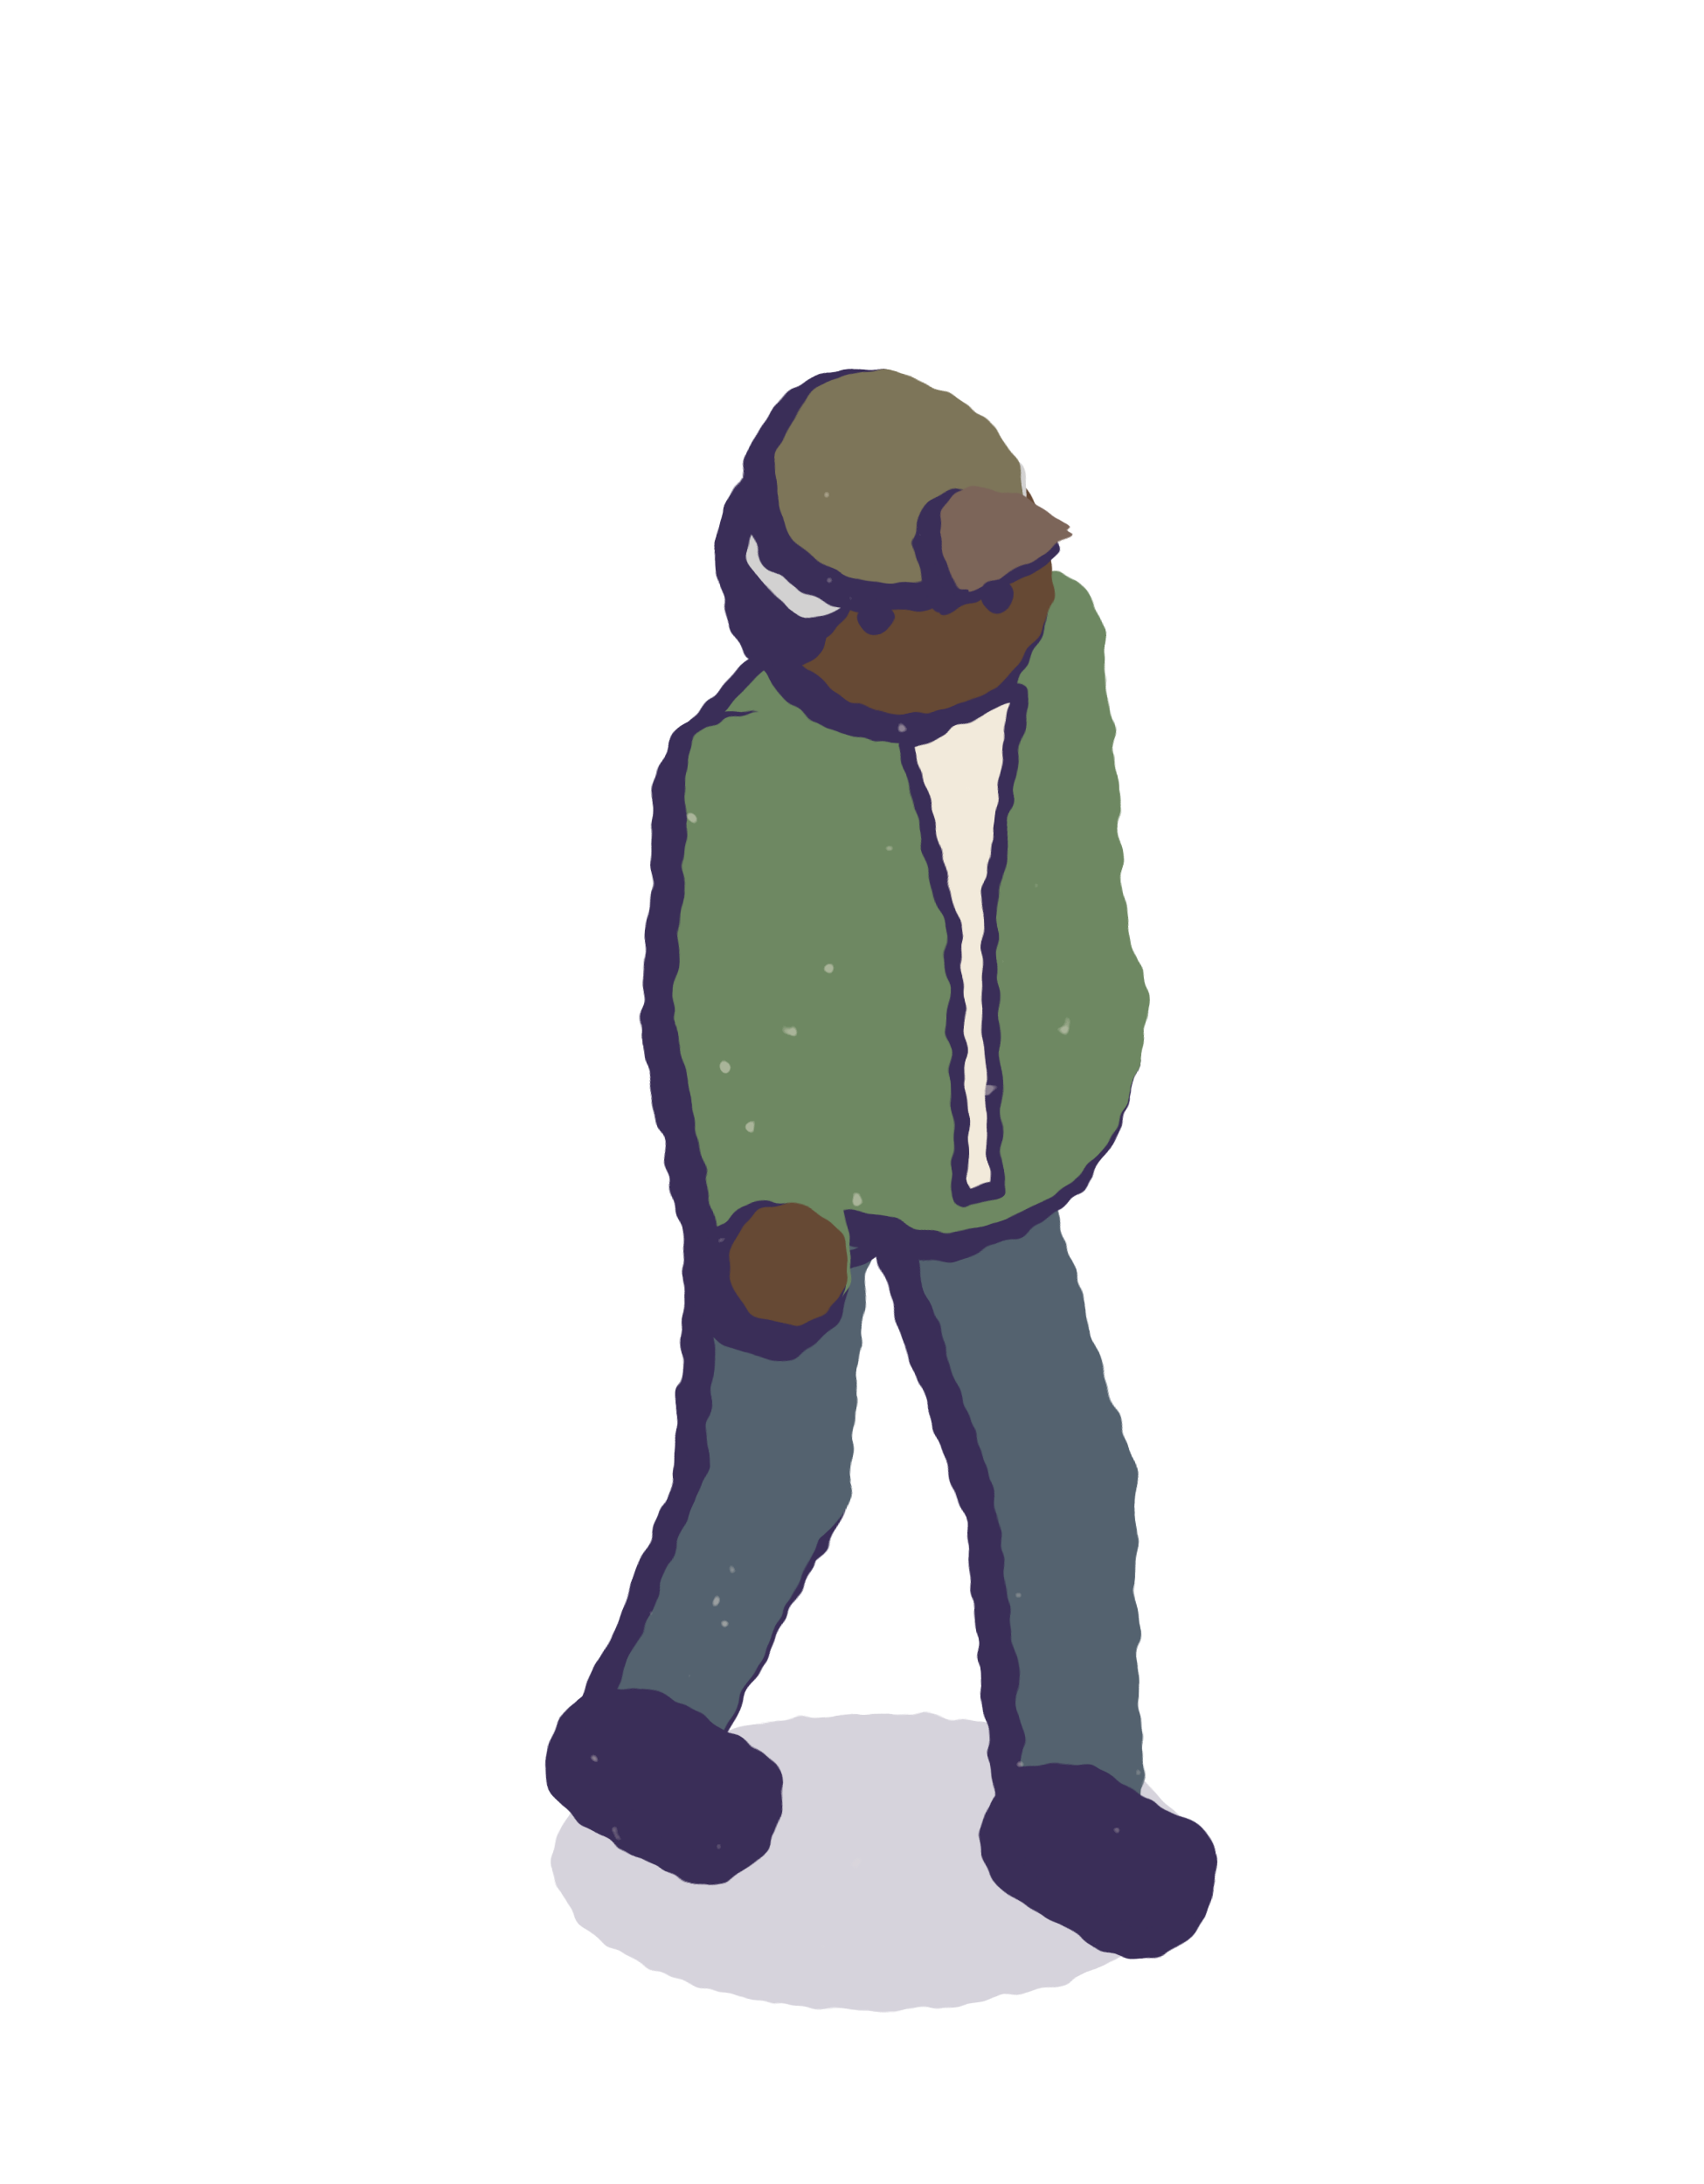
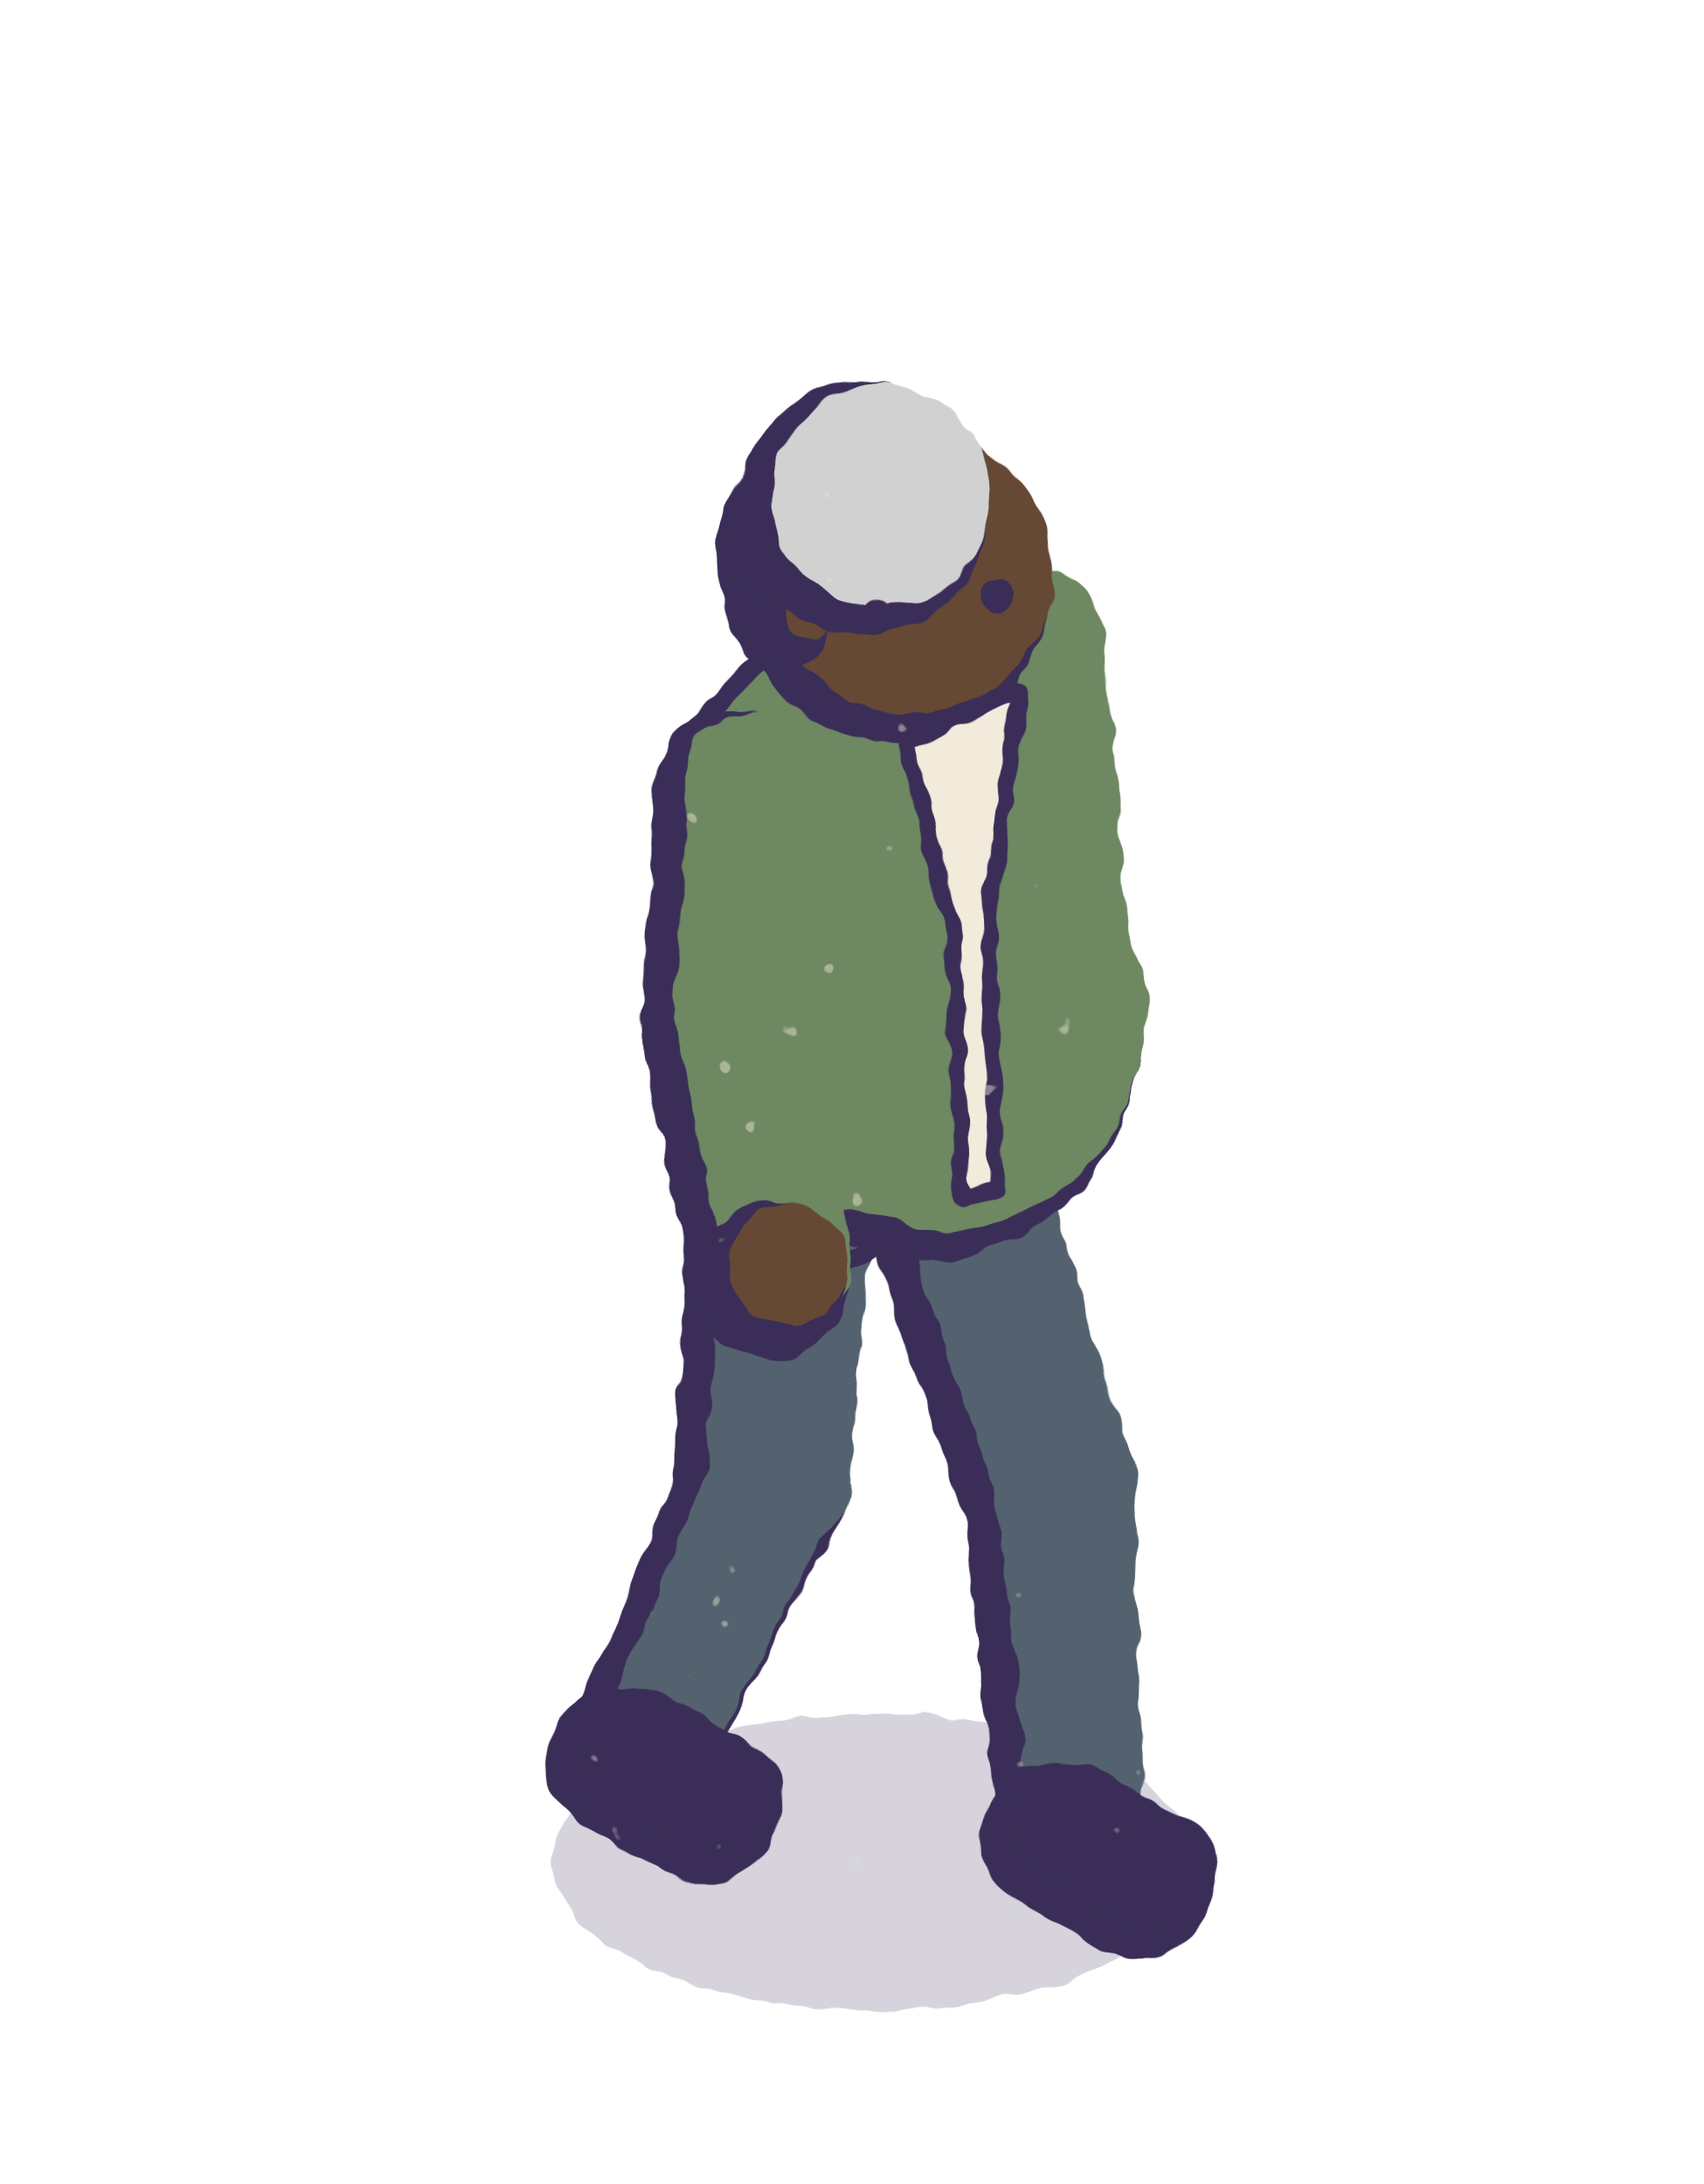
- <svg xmlns="http://www.w3.org/2000/svg" width="46" height="59" viewBox="0 0 46 59" data-anchor-x="23" data-anchor-y="50" data-walk-cycle-length="22.16" data-description="Broad older man with silver cropped hair, a tweed flat cap and an open green cardigan">
+ <svg xmlns="http://www.w3.org/2000/svg" width="46" height="59" viewBox="0 0 46 59" data-anchor-x="23" data-anchor-y="50" data-walk-cycle-length="22.16" data-description="Broad older man with cropped silver hair and an open green cardigan">
  <defs>
    <filter id="texture" x="-4%" y="-4%" width="108%" height="108%" color-interpolation-filters="sRGB">
      <feTurbulence type="fractalNoise" baseFrequency="1.1" numOctaves="2" seed="11" result="grain" />
      <feDisplacementMap in="SourceGraphic" in2="grain" scale="0.35" xChannelSelector="R" yChannelSelector="G" result="rough" />
      <feColorMatrix in="grain" type="matrix" values="0 0 0 0 0.949  0 0 0 0 0.918  0 0 0 0 0.859  0 0 0 -30 6.0" result="specks" />
      <feComponentTransfer in="specks" result="faintSpecks">
        <feFuncA type="linear" slope="0.45" />
      </feComponentTransfer>
      <feComposite in="faintSpecks" in2="rough" operator="in" result="specksOnInk" />
      <feMerge>
        <feMergeNode in="rough" />
        <feMergeNode in="specksOnInk" />
      </feMerge>
    </filter>
  </defs>
  <g filter="url(#texture)">
    <g transform="translate(23 50)">
      <ellipse cx="0.6" cy="0.3" rx="8.7" ry="4" fill="#3a2e58" fill-opacity="0.208" />
      <path d="M2.73 -32.43C2.74 -33.02 2.9 -33.29 3.15 -33.58C3.4 -33.88 3.84 -34.13 4.22 -34.2C4.59 -34.27 5.09 -34.18 5.43 -33.99C5.76 -33.8 6.04 -33.62 6.22 -33.06C6.39 -32.49 6.38 -31.42 6.46 -30.6C6.54 -29.77 6.73 -28.72 6.7 -28.13C6.68 -27.53 6.54 -27.31 6.31 -27.03C6.08 -26.75 5.66 -26.52 5.31 -26.45C4.95 -26.39 4.48 -26.47 4.16 -26.65C3.85 -26.84 3.6 -26.99 3.42 -27.55C3.24 -28.1 3.2 -29.18 3.09 -30C2.97 -30.81 2.72 -31.83 2.73 -32.43Z" fill="#3a2e58" stroke="#3a2e58" stroke-width="0.825" stroke-linejoin="round" />
      <path d="M3.3 -28.11C3.34 -28.77 3.46 -28.92 3.7 -29.2C3.94 -29.48 4.35 -29.73 4.71 -29.79C5.07 -29.85 5.54 -29.77 5.86 -29.59C6.18 -29.41 6.45 -29.33 6.61 -28.7C6.76 -28.07 6.73 -26.77 6.8 -25.81C6.86 -24.85 7.02 -23.6 6.98 -22.93C6.95 -22.26 6.82 -22.09 6.58 -21.81C6.34 -21.52 5.91 -21.28 5.55 -21.21C5.18 -21.15 4.7 -21.23 4.37 -21.42C4.05 -21.61 3.76 -21.7 3.61 -22.34C3.45 -22.97 3.49 -24.28 3.44 -25.24C3.39 -26.2 3.25 -27.45 3.3 -28.11Z" fill="#3a2e58" stroke="#3a2e58" stroke-width="0.825" stroke-linejoin="round" />
      <path d="M2.73 -32.43C2.74 -33.02 2.9 -33.29 3.15 -33.58C3.4 -33.88 3.84 -34.13 4.22 -34.2C4.59 -34.27 5.09 -34.18 5.43 -33.99C5.76 -33.8 6.04 -33.62 6.22 -33.06C6.39 -32.49 6.38 -31.42 6.46 -30.6C6.54 -29.77 6.73 -28.72 6.7 -28.13C6.68 -27.53 6.54 -27.31 6.31 -27.03C6.08 -26.75 5.66 -26.52 5.31 -26.45C4.95 -26.39 4.48 -26.47 4.16 -26.65C3.85 -26.84 3.6 -26.99 3.42 -27.55C3.24 -28.1 3.2 -29.18 3.09 -30C2.97 -30.81 2.72 -31.83 2.73 -32.43Z" fill="#6e8862" transform="translate(0.5 -0.35)" />
      <path d="M3.3 -28.11C3.34 -28.77 3.46 -28.92 3.7 -29.2C3.94 -29.48 4.35 -29.73 4.71 -29.79C5.07 -29.85 5.54 -29.77 5.86 -29.59C6.18 -29.41 6.45 -29.33 6.61 -28.7C6.76 -28.07 6.73 -26.77 6.8 -25.81C6.86 -24.85 7.02 -23.6 6.98 -22.93C6.95 -22.26 6.82 -22.09 6.58 -21.81C6.34 -21.52 5.91 -21.28 5.55 -21.21C5.18 -21.15 4.7 -21.23 4.37 -21.42C4.05 -21.61 3.76 -21.7 3.61 -22.34C3.45 -22.97 3.49 -24.28 3.44 -25.24C3.39 -26.2 3.25 -27.45 3.3 -28.11Z" fill="#6e8862" transform="translate(0.5 -0.35)" />
      <path d="M3.58 -22.96C3.58 -23.32 3.74 -23.75 3.97 -24.02C4.2 -24.29 4.6 -24.52 4.95 -24.59C5.29 -24.65 5.75 -24.57 6.06 -24.39C6.37 -24.21 6.66 -23.85 6.79 -23.52C6.91 -23.18 6.91 -22.72 6.78 -22.38C6.66 -22.05 6.36 -21.69 6.06 -21.51C5.75 -21.33 5.29 -21.25 4.95 -21.31C4.6 -21.37 4.19 -21.6 3.97 -21.87C3.74 -22.14 3.58 -22.6 3.58 -22.96Z" fill="#3a2e58" stroke="#3a2e58" stroke-width="0.825" stroke-linejoin="round" />
      <path d="M3.58 -22.96C3.58 -23.32 3.74 -23.75 3.97 -24.02C4.2 -24.29 4.6 -24.52 4.95 -24.59C5.29 -24.65 5.75 -24.57 6.06 -24.39C6.37 -24.21 6.66 -23.85 6.79 -23.52C6.91 -23.18 6.91 -22.72 6.78 -22.38C6.66 -22.05 6.36 -21.69 6.06 -21.51C5.75 -21.33 5.29 -21.25 4.95 -21.31C4.6 -21.37 4.19 -21.6 3.97 -21.87C3.74 -22.14 3.58 -22.6 3.58 -22.96Z" fill="#664934" transform="translate(0.5 -0.35)" />
      <path d="M-0.26 -19.97C-0.33 -20.66 -0.06 -21.01 0.24 -21.37C0.54 -21.72 1.07 -22.03 1.53 -22.11C1.99 -22.19 2.59 -22.08 3 -21.85C3.4 -21.62 3.66 -21.37 3.96 -20.72C4.25 -20.06 4.5 -18.86 4.77 -17.93C5.04 -17.01 5.31 -16.08 5.58 -15.15C5.85 -14.22 6.12 -13.29 6.39 -12.36C6.66 -11.43 7.14 -10.24 7.2 -9.57C7.27 -8.9 7.03 -8.67 6.77 -8.36C6.51 -8.05 6.05 -7.78 5.65 -7.71C5.25 -7.64 4.73 -7.73 4.37 -7.93C4.02 -8.14 3.84 -8.3 3.54 -8.92C3.24 -9.55 2.9 -10.76 2.58 -11.68C2.26 -12.6 1.94 -13.52 1.62 -14.44C1.3 -15.36 0.99 -16.28 0.68 -17.2C0.36 -18.13 -0.19 -19.28 -0.26 -19.97Z" fill="#3a2e58" stroke="#3a2e58" stroke-width="0.825" stroke-linejoin="round" />
      <path d="M3.41 -9.56C3.43 -10.3 3.59 -10.47 3.85 -10.78C4.12 -11.09 4.58 -11.35 4.98 -11.42C5.37 -11.5 5.9 -11.4 6.25 -11.2C6.6 -11 6.93 -10.91 7.08 -10.21C7.24 -9.51 7.15 -8.07 7.18 -7C7.22 -5.93 7.25 -4.87 7.28 -3.8C7.32 -2.73 7.43 -1.29 7.39 -0.58C7.34 0.12 7.24 0.16 7.03 0.42C6.81 0.67 6.44 0.89 6.11 0.95C5.78 1.01 5.36 0.94 5.07 0.77C4.78 0.61 4.56 0.63 4.39 -0.03C4.22 -0.69 4.18 -2.14 4.07 -3.2C3.96 -4.25 3.85 -5.31 3.74 -6.37C3.63 -7.43 3.39 -8.83 3.41 -9.56Z" fill="#3a2e58" stroke="#3a2e58" stroke-width="0.825" stroke-linejoin="round" />
      <path d="M-0.26 -19.97C-0.33 -20.66 -0.06 -21.01 0.24 -21.37C0.54 -21.72 1.07 -22.03 1.53 -22.11C1.99 -22.19 2.59 -22.08 3 -21.85C3.4 -21.62 3.66 -21.37 3.96 -20.72C4.25 -20.06 4.5 -18.86 4.77 -17.93C5.04 -17.01 5.31 -16.08 5.58 -15.15C5.85 -14.22 6.12 -13.29 6.39 -12.36C6.66 -11.43 7.14 -10.24 7.2 -9.57C7.27 -8.9 7.03 -8.67 6.77 -8.36C6.51 -8.05 6.05 -7.78 5.65 -7.71C5.25 -7.64 4.73 -7.73 4.37 -7.93C4.02 -8.14 3.84 -8.3 3.54 -8.92C3.24 -9.55 2.9 -10.76 2.58 -11.68C2.26 -12.6 1.94 -13.52 1.62 -14.44C1.3 -15.36 0.99 -16.28 0.68 -17.2C0.36 -18.13 -0.19 -19.28 -0.26 -19.97Z" fill="#54626f" transform="translate(0.5 -0.35)" />
      <path d="M3.41 -9.56C3.43 -10.3 3.59 -10.47 3.85 -10.78C4.12 -11.09 4.58 -11.35 4.98 -11.42C5.37 -11.5 5.9 -11.4 6.25 -11.2C6.6 -11 6.93 -10.91 7.08 -10.21C7.24 -9.51 7.15 -8.07 7.18 -7C7.22 -5.93 7.25 -4.87 7.28 -3.8C7.32 -2.73 7.43 -1.29 7.39 -0.58C7.34 0.12 7.24 0.16 7.03 0.42C6.81 0.67 6.44 0.89 6.11 0.95C5.78 1.01 5.36 0.94 5.07 0.77C4.78 0.61 4.56 0.63 4.39 -0.03C4.22 -0.69 4.18 -2.14 4.07 -3.2C3.96 -4.25 3.85 -5.31 3.74 -6.37C3.63 -7.43 3.39 -8.83 3.41 -9.56Z" fill="#54626f" transform="translate(0.5 -0.35)" />
      <path d="M3.9 -0.4C3.9 -0.74 4.05 -1.17 4.28 -1.43C4.5 -1.69 4.89 -1.92 5.23 -1.98C5.57 -2.04 5.69 -2.09 6.31 -1.79C6.93 -1.48 8.46 -0.59 8.96 -0.14C9.47 0.3 9.34 0.54 9.34 0.89C9.34 1.23 9.19 1.66 8.96 1.92C8.74 2.18 8.35 2.41 8.01 2.46C7.67 2.52 7.55 2.58 6.93 2.27C6.31 1.96 4.79 1.07 4.28 0.62C3.77 0.18 3.9 -0.06 3.9 -0.4Z" fill="#3a2e58" stroke="#3a2e58" stroke-width="0.825" stroke-linejoin="round" />
      <path d="M3.9 -0.4C3.9 -0.74 4.05 -1.17 4.28 -1.43C4.5 -1.69 4.89 -1.92 5.23 -1.98C5.57 -2.04 5.69 -2.09 6.31 -1.79C6.93 -1.48 8.46 -0.59 8.96 -0.14C9.47 0.3 9.34 0.54 9.34 0.89C9.34 1.23 9.19 1.66 8.96 1.92C8.74 2.18 8.35 2.41 8.01 2.46C7.67 2.52 7.55 2.58 6.93 2.27C6.31 1.96 4.79 1.07 4.28 0.62C3.77 0.18 3.9 -0.06 3.9 -0.4Z" fill="#3a2e58" transform="translate(0.5 -0.35)" />
      <path d="M-4.38 -9.58C-4.44 -10.29 -4.29 -11.63 -4.24 -12.65C-4.19 -13.67 -4.14 -14.7 -4.1 -15.72C-4.05 -16.74 -4.15 -18.08 -3.97 -18.79C-3.79 -19.49 -3.41 -19.7 -3.01 -19.93C-2.61 -20.16 -2.01 -20.27 -1.55 -20.19C-1.09 -20.11 -0.56 -19.81 -0.26 -19.45C0.04 -19.1 0.22 -18.8 0.25 -18.06C0.28 -17.32 0.04 -16.04 -0.06 -15.03C-0.17 -14.01 -0.27 -13 -0.37 -11.99C-0.47 -10.98 -0.49 -9.63 -0.68 -8.96C-0.87 -8.29 -1.16 -8.17 -1.51 -7.97C-1.86 -7.76 -2.39 -7.67 -2.79 -7.74C-3.19 -7.81 -3.64 -8.07 -3.91 -8.38C-4.17 -8.69 -4.33 -8.87 -4.38 -9.58Z" fill="#3a2e58" stroke="#3a2e58" stroke-width="0.825" stroke-linejoin="round" />
      <path d="M-7.41 -2.55C-7.3 -3.15 -6.71 -4.26 -6.35 -5.12C-6 -5.97 -5.65 -6.83 -5.3 -7.68C-4.95 -8.53 -4.56 -9.65 -4.25 -10.24C-3.93 -10.83 -3.76 -11.02 -3.41 -11.22C-3.06 -11.42 -2.54 -11.51 -2.14 -11.44C-1.74 -11.37 -1.28 -11.1 -1.01 -10.79C-0.75 -10.48 -0.43 -10.2 -0.57 -9.58C-0.71 -8.95 -1.42 -7.89 -1.85 -7.05C-2.27 -6.21 -2.7 -5.37 -3.13 -4.53C-3.56 -3.69 -4.08 -2.57 -4.41 -2.01C-4.73 -1.46 -4.8 -1.37 -5.09 -1.2C-5.38 -1.03 -5.8 -0.96 -6.13 -1.02C-6.46 -1.07 -6.83 -1.29 -7.04 -1.55C-7.26 -1.8 -7.53 -1.96 -7.41 -2.55Z" fill="#3a2e58" stroke="#3a2e58" stroke-width="0.825" stroke-linejoin="round" />
      <path d="M-4.38 -9.58C-4.44 -10.29 -4.29 -11.63 -4.24 -12.65C-4.19 -13.67 -4.14 -14.7 -4.1 -15.72C-4.05 -16.74 -4.15 -18.08 -3.97 -18.79C-3.79 -19.49 -3.41 -19.7 -3.01 -19.93C-2.61 -20.16 -2.01 -20.27 -1.55 -20.19C-1.09 -20.11 -0.56 -19.81 -0.26 -19.45C0.04 -19.1 0.22 -18.8 0.25 -18.06C0.28 -17.32 0.04 -16.04 -0.06 -15.03C-0.17 -14.01 -0.27 -13 -0.37 -11.99C-0.47 -10.98 -0.49 -9.63 -0.68 -8.96C-0.87 -8.29 -1.16 -8.17 -1.51 -7.97C-1.86 -7.76 -2.39 -7.67 -2.79 -7.74C-3.19 -7.81 -3.64 -8.07 -3.91 -8.38C-4.17 -8.69 -4.33 -8.87 -4.38 -9.58Z" fill="#54626f" transform="translate(0.5 -0.35)" />
      <path d="M-7.41 -2.55C-7.3 -3.15 -6.71 -4.26 -6.35 -5.12C-6 -5.97 -5.65 -6.83 -5.3 -7.68C-4.95 -8.53 -4.56 -9.65 -4.25 -10.24C-3.93 -10.83 -3.76 -11.02 -3.41 -11.22C-3.06 -11.42 -2.54 -11.51 -2.14 -11.44C-1.74 -11.37 -1.28 -11.1 -1.01 -10.79C-0.75 -10.48 -0.43 -10.2 -0.57 -9.58C-0.71 -8.95 -1.42 -7.89 -1.85 -7.05C-2.27 -6.21 -2.7 -5.37 -3.13 -4.53C-3.56 -3.69 -4.08 -2.57 -4.41 -2.01C-4.73 -1.46 -4.8 -1.37 -5.09 -1.2C-5.38 -1.03 -5.8 -0.96 -6.13 -1.02C-6.46 -1.07 -6.83 -1.29 -7.04 -1.55C-7.26 -1.8 -7.53 -1.96 -7.41 -2.55Z" fill="#54626f" transform="translate(0.5 -0.35)" />
      <path d="M-7.82 -2.4C-7.82 -2.74 -7.67 -3.17 -7.45 -3.44C-7.22 -3.7 -6.83 -3.93 -6.5 -3.99C-6.16 -4.05 -6.04 -4.1 -5.41 -3.8C-4.79 -3.49 -3.26 -2.6 -2.75 -2.16C-2.24 -1.71 -2.37 -1.47 -2.37 -1.12C-2.36 -0.78 -2.52 -0.35 -2.74 -0.09C-2.96 0.17 -3.34 0.4 -3.68 0.46C-4.02 0.52 -4.14 0.57 -4.76 0.27C-5.38 -0.04 -6.9 -0.93 -7.41 -1.38C-7.92 -1.82 -7.81 -2.06 -7.82 -2.4Z" fill="#3a2e58" stroke="#3a2e58" stroke-width="0.825" stroke-linejoin="round" />
      <path d="M-7.82 -2.4C-7.82 -2.74 -7.67 -3.17 -7.45 -3.44C-7.22 -3.7 -6.83 -3.93 -6.5 -3.99C-6.16 -4.05 -6.04 -4.1 -5.41 -3.8C-4.79 -3.49 -3.26 -2.6 -2.75 -2.16C-2.24 -1.71 -2.37 -1.47 -2.37 -1.12C-2.36 -0.78 -2.52 -0.35 -2.74 -0.09C-2.96 0.17 -3.34 0.4 -3.68 0.46C-4.02 0.52 -4.14 0.57 -4.76 0.27C-5.38 -0.04 -6.9 -0.93 -7.41 -1.38C-7.92 -1.82 -7.81 -2.06 -7.82 -2.4Z" fill="#3a2e58" transform="translate(0.5 -0.35)" />
      <path d="M-4.12 -17.81C-4.11 -18.43 -3.79 -19.49 -3.52 -20.06C-3.25 -20.64 -3.03 -20.9 -2.51 -21.27C-2 -21.64 -1.12 -21.93 -0.43 -22.26C0.27 -22.59 1.05 -23.13 1.66 -23.25C2.26 -23.37 2.78 -23.23 3.21 -22.98C3.63 -22.73 4.06 -22.33 4.22 -21.77C4.37 -21.22 4.24 -20.27 4.14 -19.68C4.04 -19.09 4.06 -18.66 3.61 -18.22C3.16 -17.78 2.16 -17.43 1.44 -17.03C0.72 -16.64 -0.11 -16.09 -0.73 -15.85C-1.35 -15.6 -1.78 -15.49 -2.26 -15.57C-2.74 -15.65 -3.3 -15.97 -3.61 -16.34C-3.92 -16.72 -4.14 -17.19 -4.12 -17.81Z" fill="#3a2e58" stroke="#3a2e58" stroke-width="0.825" stroke-linejoin="round" />
      <path d="M-4.12 -17.81C-4.11 -18.43 -3.79 -19.49 -3.52 -20.06C-3.25 -20.64 -3.03 -20.9 -2.51 -21.27C-2 -21.64 -1.12 -21.93 -0.43 -22.26C0.27 -22.59 1.05 -23.13 1.66 -23.25C2.26 -23.37 2.78 -23.23 3.21 -22.98C3.63 -22.73 4.06 -22.33 4.22 -21.77C4.37 -21.22 4.24 -20.27 4.14 -19.68C4.04 -19.09 4.06 -18.66 3.61 -18.22C3.16 -17.78 2.16 -17.43 1.44 -17.03C0.72 -16.64 -0.11 -16.09 -0.73 -15.85C-1.35 -15.6 -1.78 -15.49 -2.26 -15.57C-2.74 -15.65 -3.3 -15.97 -3.61 -16.34C-3.92 -16.72 -4.14 -17.19 -4.12 -17.81Z" fill="#54626f" transform="translate(0.5 -0.35)" />
      <path d="M-4.3 -29.25C-4.24 -30 -4.32 -29.92 -3.85 -30.49C-3.39 -31.06 -2.32 -32.18 -1.52 -32.67C-0.72 -33.15 0.12 -33.17 0.94 -33.43C1.76 -33.68 2.77 -34.1 3.39 -34.19C4.02 -34.28 4.34 -34.17 4.7 -33.96C5.05 -33.76 5.32 -33.57 5.55 -32.95C5.77 -32.33 5.87 -31.13 6.03 -30.22C6.19 -29.31 6.35 -28.4 6.51 -27.49C6.68 -26.57 6.83 -25.66 6.99 -24.75C7.15 -23.84 7.61 -23.09 7.46 -22.02C7.32 -20.95 6.9 -19.28 6.11 -18.34C5.32 -17.4 3.68 -16.65 2.72 -16.39C1.77 -16.13 1.16 -16.65 0.37 -16.78C-0.41 -16.91 -1.35 -16.97 -1.98 -17.17C-2.6 -17.37 -3.07 -17.6 -3.4 -17.99C-3.73 -18.38 -3.85 -18.74 -3.96 -19.53C-4.08 -20.33 -4.05 -21.69 -4.09 -22.77C-4.13 -23.85 -4.18 -24.93 -4.22 -26.01C-4.25 -27.09 -4.36 -28.5 -4.3 -29.25Z" fill="#3a2e58" stroke="#3a2e58" stroke-width="0.825" stroke-linejoin="round" />
      <path d="M-4.3 -29.25C-4.24 -30 -4.32 -29.92 -3.85 -30.49C-3.39 -31.06 -2.32 -32.18 -1.52 -32.67C-0.72 -33.15 0.12 -33.17 0.94 -33.43C1.76 -33.68 2.77 -34.1 3.39 -34.19C4.02 -34.28 4.34 -34.17 4.7 -33.96C5.05 -33.76 5.32 -33.57 5.55 -32.95C5.77 -32.33 5.87 -31.13 6.03 -30.22C6.19 -29.31 6.35 -28.4 6.51 -27.49C6.68 -26.57 6.83 -25.66 6.99 -24.75C7.15 -23.84 7.61 -23.09 7.46 -22.02C7.32 -20.95 6.9 -19.28 6.11 -18.34C5.32 -17.4 3.68 -16.65 2.72 -16.39C1.77 -16.13 1.16 -16.65 0.37 -16.78C-0.41 -16.91 -1.35 -16.97 -1.98 -17.17C-2.6 -17.37 -3.07 -17.6 -3.4 -17.99C-3.73 -18.38 -3.85 -18.74 -3.96 -19.53C-4.08 -20.33 -4.05 -21.69 -4.09 -22.77C-4.13 -23.85 -4.18 -24.93 -4.22 -26.01C-4.25 -27.09 -4.36 -28.5 -4.3 -29.25Z" fill="#6e8862" transform="translate(0.5 -0.35)" />
      <clipPath id="front">
        <path d="M-4.32 -29.25C-4.36 -30.98 -4.27 -29.7 -4.2 -29.91C-4.12 -30.12 -4.1 -30.21 -3.86 -30.49C-3.63 -30.77 -3.19 -31.23 -2.8 -31.6C-2.41 -31.96 -2 -32.4 -1.53 -32.67C-1.05 -32.94 -0.78 -32.98 0.04 -33.24C0.86 -33.5 2.72 -34.05 3.39 -34.21C4.06 -34.37 3.85 -34.25 4.06 -34.21C4.28 -34.17 4.5 -34.09 4.69 -33.98C4.88 -33.87 5.07 -33.72 5.21 -33.55C5.35 -33.38 5.47 -33.17 5.54 -32.97C5.62 -32.76 5.34 -34.13 5.66 -32.3C5.98 -30.48 7.21 -24.08 7.45 -22.04C7.69 -20 7.33 -20.69 7.11 -20.08C6.88 -19.47 6.53 -18.86 6.11 -18.36C5.69 -17.86 5.15 -17.41 4.59 -17.08C4.03 -16.76 3.37 -16.52 2.72 -16.41C2.08 -16.29 1.52 -16.28 0.74 -16.41C-0.05 -16.53 -1.39 -16.99 -1.97 -17.16C-2.55 -17.34 -2.52 -17.31 -2.76 -17.45C-2.99 -17.59 -3.22 -17.78 -3.39 -17.99C-3.57 -18.19 -3.72 -18.45 -3.81 -18.71C-3.9 -18.96 -3.87 -17.77 -3.96 -19.53C-4.04 -21.28 -4.28 -27.52 -4.32 -29.25Z" />
      </clipPath>
      <g clip-path="url(#front)">
        <path d="M4.53 -31.41L3.7 -25.19L3.91 -17.95L2.97 -17.49L2.76 -24.73L1.48 -29.89Z" fill="#f2eadb" stroke="#3a2e58" stroke-width="0.44" stroke-linejoin="round" />
      </g>
      <path d="M-5.27 -22.28C-5.3 -23.05 -5.13 -24.6 -5.06 -25.75C-4.99 -26.91 -5.02 -28.48 -4.85 -29.22C-4.68 -29.95 -4.39 -29.96 -4.06 -30.15C-3.73 -30.34 -3.23 -30.42 -2.85 -30.36C-2.47 -30.29 -2.04 -30.03 -1.79 -29.74C-1.54 -29.44 -1.39 -29.35 -1.37 -28.58C-1.35 -27.81 -1.57 -26.27 -1.67 -25.12C-1.77 -23.97 -1.79 -22.39 -1.96 -21.66C-2.14 -20.94 -2.4 -20.95 -2.71 -20.77C-3.03 -20.59 -3.5 -20.5 -3.86 -20.57C-4.22 -20.63 -4.63 -20.87 -4.87 -21.15C-5.1 -21.44 -5.24 -21.51 -5.27 -22.28Z" fill="#3a2e58" stroke="#3a2e58" stroke-width="0.825" stroke-linejoin="round" />
      <path d="M-5.27 -22.28C-5.28 -22.88 -5.1 -23.09 -4.87 -23.37C-4.63 -23.65 -4.22 -23.89 -3.86 -23.95C-3.5 -24.01 -3.03 -23.93 -2.72 -23.75C-2.4 -23.56 -2.18 -23.41 -1.97 -22.85C-1.76 -22.29 -1.63 -21.21 -1.46 -20.39C-1.29 -19.58 -1.12 -18.76 -0.95 -17.94C-0.79 -17.12 -0.47 -16.07 -0.45 -15.48C-0.44 -14.88 -0.63 -14.64 -0.87 -14.35C-1.11 -14.06 -1.53 -13.82 -1.9 -13.75C-2.27 -13.68 -2.76 -13.77 -3.08 -13.95C-3.4 -14.14 -3.64 -14.3 -3.85 -14.86C-4.06 -15.42 -4.17 -16.5 -4.33 -17.32C-4.49 -18.14 -4.65 -18.97 -4.81 -19.79C-4.96 -20.62 -5.26 -21.68 -5.27 -22.28Z" fill="#3a2e58" stroke="#3a2e58" stroke-width="0.825" stroke-linejoin="round" />
      <path d="M-5.27 -22.28C-5.3 -23.05 -5.13 -24.6 -5.06 -25.75C-4.99 -26.91 -5.02 -28.48 -4.85 -29.22C-4.68 -29.95 -4.39 -29.96 -4.06 -30.15C-3.73 -30.34 -3.23 -30.42 -2.85 -30.36C-2.47 -30.29 -2.04 -30.03 -1.79 -29.74C-1.54 -29.44 -1.39 -29.35 -1.37 -28.58C-1.35 -27.81 -1.57 -26.27 -1.67 -25.12C-1.77 -23.97 -1.79 -22.39 -1.96 -21.66C-2.14 -20.94 -2.4 -20.95 -2.71 -20.77C-3.03 -20.59 -3.5 -20.5 -3.86 -20.57C-4.22 -20.63 -4.63 -20.87 -4.87 -21.15C-5.1 -21.44 -5.24 -21.51 -5.27 -22.28Z" fill="#6e8862" transform="translate(0.5 -0.35)" />
      <path d="M-5.27 -22.28C-5.28 -22.88 -5.1 -23.09 -4.87 -23.37C-4.63 -23.65 -4.22 -23.89 -3.86 -23.95C-3.5 -24.01 -3.03 -23.93 -2.72 -23.75C-2.4 -23.56 -2.18 -23.41 -1.97 -22.85C-1.76 -22.29 -1.63 -21.21 -1.46 -20.39C-1.29 -19.58 -1.12 -18.76 -0.95 -17.94C-0.79 -17.12 -0.47 -16.07 -0.45 -15.48C-0.44 -14.88 -0.63 -14.64 -0.87 -14.35C-1.11 -14.06 -1.53 -13.82 -1.9 -13.75C-2.27 -13.68 -2.76 -13.77 -3.08 -13.95C-3.4 -14.14 -3.64 -14.3 -3.85 -14.86C-4.06 -15.42 -4.17 -16.5 -4.33 -17.32C-4.49 -18.14 -4.65 -18.97 -4.81 -19.79C-4.96 -20.62 -5.26 -21.68 -5.27 -22.28Z" fill="#6e8862" transform="translate(0.5 -0.35)" />
      <path d="M-3.84 -15.47C-3.84 -15.83 -3.68 -16.27 -3.45 -16.54C-3.23 -16.81 -2.82 -17.04 -2.48 -17.1C-2.13 -17.16 -1.67 -17.08 -1.37 -16.91C-1.06 -16.73 -0.76 -16.38 -0.64 -16.04C-0.52 -15.71 -0.52 -15.25 -0.65 -14.92C-0.77 -14.58 -1.07 -14.23 -1.37 -14.05C-1.68 -13.87 -2.14 -13.79 -2.49 -13.86C-2.84 -13.92 -3.24 -14.15 -3.47 -14.42C-3.69 -14.69 -3.84 -15.12 -3.84 -15.47Z" fill="#3a2e58" stroke="#3a2e58" stroke-width="0.825" stroke-linejoin="round" />
      <path d="M-3.84 -15.47C-3.84 -15.83 -3.68 -16.27 -3.45 -16.54C-3.23 -16.81 -2.82 -17.04 -2.48 -17.1C-2.13 -17.16 -1.67 -17.08 -1.37 -16.91C-1.06 -16.73 -0.76 -16.38 -0.64 -16.04C-0.52 -15.71 -0.52 -15.25 -0.65 -14.92C-0.77 -14.58 -1.07 -14.23 -1.37 -14.05C-1.68 -13.87 -2.14 -13.79 -2.49 -13.86C-2.84 -13.92 -3.24 -14.15 -3.47 -14.42C-3.69 -14.69 -3.84 -15.12 -3.84 -15.47Z" fill="#664934" transform="translate(0.5 -0.35)" />
      <path d="M-3.24 -34.81C-3.24 -35.61 -2.88 -36.61 -2.36 -37.23C-1.84 -37.84 -0.93 -38.37 -0.14 -38.51C0.65 -38.65 1.68 -38.46 2.38 -38.06C3.08 -37.65 3.76 -36.84 4.03 -36.08C4.31 -35.33 4.31 -34.27 4.03 -33.51C3.76 -32.75 3.08 -31.94 2.38 -31.54C1.69 -31.14 0.65 -30.95 -0.15 -31.09C-0.94 -31.23 -1.86 -31.76 -2.37 -32.38C-2.89 -33 -3.24 -34 -3.24 -34.81Z" fill="#3a2e58" stroke="#3a2e58" stroke-width="0.825" stroke-linejoin="round" />
      <path d="M-3.24 -34.81C-3.24 -35.61 -2.88 -36.61 -2.36 -37.23C-1.84 -37.84 -0.93 -38.37 -0.14 -38.51C0.65 -38.65 1.68 -38.46 2.38 -38.06C3.08 -37.65 3.76 -36.84 4.03 -36.08C4.31 -35.33 4.31 -34.27 4.03 -33.51C3.76 -32.75 3.08 -31.94 2.38 -31.54C1.69 -31.14 0.65 -30.95 -0.15 -31.09C-0.94 -31.23 -1.86 -31.76 -2.37 -32.38C-2.89 -33 -3.24 -34 -3.24 -34.81Z" fill="#d2d1d1" transform="translate(0.5 -0.35)" />
      <path d="M3.03 -35.65C3.03 -35.78 3.09 -35.94 3.18 -36.04C3.26 -36.14 3.41 -36.23 3.54 -36.25C3.67 -36.27 3.84 -36.24 3.95 -36.18C4.07 -36.11 4.18 -35.98 4.22 -35.86C4.27 -35.73 4.27 -35.56 4.22 -35.44C4.18 -35.31 4.07 -35.18 3.95 -35.11C3.84 -35.05 3.67 -35.02 3.54 -35.04C3.41 -35.06 3.26 -35.15 3.17 -35.25C3.09 -35.35 3.03 -35.51 3.03 -35.65Z" fill="#3a2e58" stroke="#3a2e58" stroke-width="0.825" stroke-linejoin="round" />
      <path d="M3.03 -35.65C3.03 -35.78 3.09 -35.94 3.18 -36.04C3.26 -36.14 3.41 -36.23 3.54 -36.25C3.67 -36.27 3.84 -36.24 3.95 -36.18C4.07 -36.11 4.18 -35.98 4.22 -35.86C4.27 -35.73 4.27 -35.56 4.22 -35.44C4.18 -35.31 4.07 -35.18 3.95 -35.11C3.84 -35.05 3.67 -35.02 3.54 -35.04C3.41 -35.06 3.26 -35.15 3.17 -35.25C3.09 -35.35 3.03 -35.51 3.03 -35.65Z" fill="#664934" transform="translate(0.5 -0.35)" />
      <path d="M-2.74 -34.2C-2.74 -35.02 -2.38 -36.04 -1.85 -36.67C-1.32 -37.3 -0.39 -37.84 0.42 -37.98C1.24 -38.12 2.3 -37.93 3.02 -37.52C3.73 -37.1 4.43 -36.27 4.71 -35.5C4.99 -34.72 4.99 -33.64 4.71 -32.87C4.43 -32.09 3.73 -31.27 3.02 -30.86C2.31 -30.45 1.25 -30.27 0.44 -30.42C-0.37 -30.56 -1.3 -31.11 -1.83 -31.74C-2.36 -32.37 -2.74 -33.38 -2.74 -34.2Z" fill="#3a2e58" stroke="#3a2e58" stroke-width="0.825" stroke-linejoin="round" />
      <path d="M-2.74 -34.2C-2.74 -35.02 -2.38 -36.04 -1.85 -36.67C-1.32 -37.3 -0.39 -37.84 0.42 -37.98C1.24 -38.12 2.3 -37.93 3.02 -37.52C3.73 -37.1 4.43 -36.27 4.71 -35.5C4.99 -34.72 4.99 -33.64 4.71 -32.87C4.43 -32.09 3.73 -31.27 3.02 -30.86C2.31 -30.45 1.25 -30.27 0.44 -30.42C-0.37 -30.56 -1.3 -31.11 -1.83 -31.74C-2.36 -32.37 -2.74 -33.38 -2.74 -34.2Z" fill="#664934" transform="translate(0.5 -0.35)" />
      <path d="M-2.28 -33C-2.28 -33.13 -2.22 -33.3 -2.14 -33.4C-2.06 -33.5 -1.91 -33.59 -1.78 -33.61C-1.65 -33.63 -1.48 -33.6 -1.36 -33.54C-1.25 -33.47 -1.14 -33.34 -1.09 -33.21C-1.05 -33.09 -1.05 -32.92 -1.09 -32.79C-1.14 -32.67 -1.25 -32.54 -1.36 -32.47C-1.48 -32.41 -1.65 -32.38 -1.78 -32.4C-1.91 -32.42 -2.06 -32.51 -2.14 -32.61C-2.23 -32.71 -2.28 -32.87 -2.28 -33Z" fill="#3a2e58" stroke="#3a2e58" stroke-width="0.825" stroke-linejoin="round" />
      <path d="M-2.28 -33C-2.28 -33.13 -2.22 -33.3 -2.14 -33.4C-2.06 -33.5 -1.91 -33.59 -1.78 -33.61C-1.65 -33.63 -1.48 -33.6 -1.36 -33.54C-1.25 -33.47 -1.14 -33.34 -1.09 -33.21C-1.05 -33.09 -1.05 -32.92 -1.09 -32.79C-1.14 -32.67 -1.25 -32.54 -1.36 -32.47C-1.48 -32.41 -1.65 -32.38 -1.78 -32.4C-1.91 -32.42 -2.06 -32.51 -2.14 -32.61C-2.23 -32.71 -2.28 -32.87 -2.28 -33Z" fill="#664934" transform="translate(0.5 -0.35)" />
-       <path d="M0.64 -36.79C0.64 -37.07 0.77 -37.42 0.95 -37.63C1.13 -37.84 1.44 -38.03 1.72 -38.08C1.99 -38.13 2.22 -38.08 2.6 -37.92C2.97 -37.77 3.69 -37.41 3.96 -37.16C4.24 -36.91 4.23 -36.66 4.23 -36.42C4.23 -36.17 4.12 -35.87 3.96 -35.68C3.8 -35.49 3.65 -35.31 3.28 -35.28C2.9 -35.26 2.1 -35.4 1.71 -35.51C1.32 -35.62 1.11 -35.74 0.94 -35.96C0.76 -36.17 0.64 -36.51 0.64 -36.79Z" fill="#3a2e58" stroke="#3a2e58" stroke-width="0.825" stroke-linejoin="round" />
-       <path d="M0.64 -36.79C0.64 -37.07 0.77 -37.42 0.95 -37.63C1.13 -37.84 1.44 -38.03 1.72 -38.08C1.99 -38.13 2.22 -38.08 2.6 -37.92C2.97 -37.77 3.69 -37.41 3.96 -37.16C4.24 -36.91 4.23 -36.66 4.23 -36.42C4.23 -36.17 4.12 -35.87 3.96 -35.68C3.8 -35.49 3.65 -35.31 3.28 -35.28C2.9 -35.26 2.1 -35.4 1.71 -35.51C1.32 -35.62 1.11 -35.74 0.94 -35.96C0.76 -36.17 0.64 -36.51 0.64 -36.79Z" fill="#d2d1d1" transform="translate(0.5 -0.35)" />
-       <path d="M-3.3 -34.82C-3.3 -35.1 -3.17 -35.45 -2.99 -35.66C-2.81 -35.88 -2.49 -36.06 -2.22 -36.11C-1.94 -36.16 -1.58 -36.1 -1.34 -35.96C-1.09 -35.82 -0.93 -35.58 -0.76 -35.27C-0.6 -34.97 -0.37 -34.44 -0.34 -34.13C-0.32 -33.81 -0.45 -33.57 -0.61 -33.39C-0.77 -33.2 -1.05 -33.04 -1.29 -32.99C-1.54 -32.95 -1.79 -32.96 -2.07 -33.13C-2.35 -33.3 -2.78 -33.71 -2.98 -33.99C-3.19 -34.27 -3.3 -34.54 -3.3 -34.82Z" fill="#3a2e58" stroke="#3a2e58" stroke-width="0.825" stroke-linejoin="round" />
-       <path d="M-3.3 -34.82C-3.3 -35.1 -3.17 -35.45 -2.99 -35.66C-2.81 -35.88 -2.49 -36.06 -2.22 -36.11C-1.94 -36.16 -1.58 -36.1 -1.34 -35.96C-1.09 -35.82 -0.93 -35.58 -0.76 -35.27C-0.6 -34.97 -0.37 -34.44 -0.34 -34.13C-0.32 -33.81 -0.45 -33.57 -0.61 -33.39C-0.77 -33.2 -1.05 -33.04 -1.29 -32.99C-1.54 -32.95 -1.79 -32.96 -2.07 -33.13C-2.35 -33.3 -2.78 -33.71 -2.98 -33.99C-3.19 -34.27 -3.3 -34.54 -3.3 -34.82Z" fill="#d2d1d1" transform="translate(0.5 -0.35)" />
-       <path d="M-2.57 -36.8C-2.57 -37.41 -2.29 -38.16 -1.9 -38.62C-1.51 -39.09 -0.81 -39.49 -0.21 -39.6C0.39 -39.71 1.09 -39.55 1.71 -39.26C2.34 -38.98 3.14 -38.38 3.53 -37.89C3.93 -37.41 4.09 -36.87 4.09 -36.36C4.09 -35.85 3.86 -35.22 3.53 -34.82C3.2 -34.43 2.73 -34.14 2.11 -34C1.49 -33.86 0.45 -33.82 -0.22 -33.98C-0.89 -34.13 -1.51 -34.47 -1.9 -34.94C-2.3 -35.41 -2.57 -36.18 -2.57 -36.8Z" fill="#3a2e58" stroke="#3a2e58" stroke-width="0.825" stroke-linejoin="round" />
-       <path d="M-2.57 -36.8C-2.57 -37.41 -2.29 -38.16 -1.9 -38.62C-1.51 -39.09 -0.81 -39.49 -0.21 -39.6C0.39 -39.71 1.09 -39.55 1.71 -39.26C2.34 -38.98 3.14 -38.38 3.53 -37.89C3.93 -37.41 4.09 -36.87 4.09 -36.36C4.09 -35.85 3.86 -35.22 3.53 -34.82C3.2 -34.43 2.73 -34.14 2.11 -34C1.49 -33.86 0.45 -33.82 -0.22 -33.98C-0.89 -34.13 -1.51 -34.47 -1.9 -34.94C-2.3 -35.41 -2.57 -36.18 -2.57 -36.8Z" fill="#7d7559" transform="translate(0.5 -0.35)" />
-       <path d="M1.85 -35.43C1.88 -35.62 1.96 -35.98 2.11 -36.17C2.27 -36.36 2.55 -36.52 2.79 -36.56C3.03 -36.6 3.16 -36.58 3.56 -36.42C3.97 -36.26 4.94 -35.76 5.24 -35.57C5.54 -35.38 5.35 -35.38 5.35 -35.28C5.35 -35.18 5.66 -35.24 5.24 -34.98C4.83 -34.73 3.3 -33.96 2.85 -33.74C2.4 -33.52 2.64 -33.67 2.54 -33.68C2.45 -33.7 2.37 -33.62 2.27 -33.84C2.17 -34.07 2 -34.76 1.93 -35.03C1.86 -35.29 1.82 -35.24 1.85 -35.43Z" fill="#3a2e58" stroke="#3a2e58" stroke-width="0.44" stroke-linejoin="round" />
-       <path d="M1.85 -35.43C1.88 -35.62 1.96 -35.98 2.11 -36.17C2.27 -36.36 2.55 -36.52 2.79 -36.56C3.03 -36.6 3.16 -36.58 3.56 -36.42C3.97 -36.26 4.94 -35.76 5.24 -35.57C5.54 -35.38 5.35 -35.38 5.35 -35.28C5.35 -35.18 5.66 -35.24 5.24 -34.98C4.83 -34.73 3.3 -33.96 2.85 -33.74C2.4 -33.52 2.64 -33.67 2.54 -33.68C2.45 -33.7 2.37 -33.62 2.27 -33.84C2.17 -34.07 2 -34.76 1.93 -35.03C1.86 -35.29 1.82 -35.24 1.85 -35.43Z" fill="#7c6559" transform="translate(0.5 -0.35)" />
+       <path d="M-2.68 -36.25C-2.67 -36.89 -2.39 -37.68 -1.98 -38.17C-1.57 -38.67 -0.84 -39.09 -0.21 -39.2C0.42 -39.31 1.25 -39.17 1.81 -38.85C2.36 -38.53 2.9 -37.88 3.12 -37.28C3.34 -36.68 3.34 -35.83 3.12 -35.23C2.9 -34.63 2.35 -33.98 1.79 -33.66C1.23 -33.34 0.4 -33.2 -0.24 -33.31C-0.87 -33.42 -1.61 -33.84 -2.02 -34.33C-2.42 -34.82 -2.68 -35.61 -2.68 -36.25Z" fill="#3a2e58" stroke="#3a2e58" stroke-width="0.825" stroke-linejoin="round" />
+       <path d="M-2.68 -36.25C-2.67 -36.89 -2.39 -37.68 -1.98 -38.17C-1.57 -38.67 -0.84 -39.09 -0.21 -39.2C0.42 -39.31 1.25 -39.17 1.81 -38.85C2.36 -38.53 2.9 -37.88 3.12 -37.28C3.34 -36.68 3.34 -35.83 3.12 -35.23C2.9 -34.63 2.35 -33.98 1.79 -33.66C1.23 -33.34 0.4 -33.2 -0.24 -33.31C-0.87 -33.42 -1.61 -33.84 -2.02 -34.33C-2.42 -34.82 -2.68 -35.61 -2.68 -36.25Z" fill="#d2d1d1" transform="translate(0.5 -0.35)" />
      <circle cx="3.94" cy="-33.95" r="0.46" fill="#3a2e58" />
      <circle cx="0.64" cy="-33.32" r="0.46" fill="#3a2e58" />
    </g>
  </g>
</svg>
